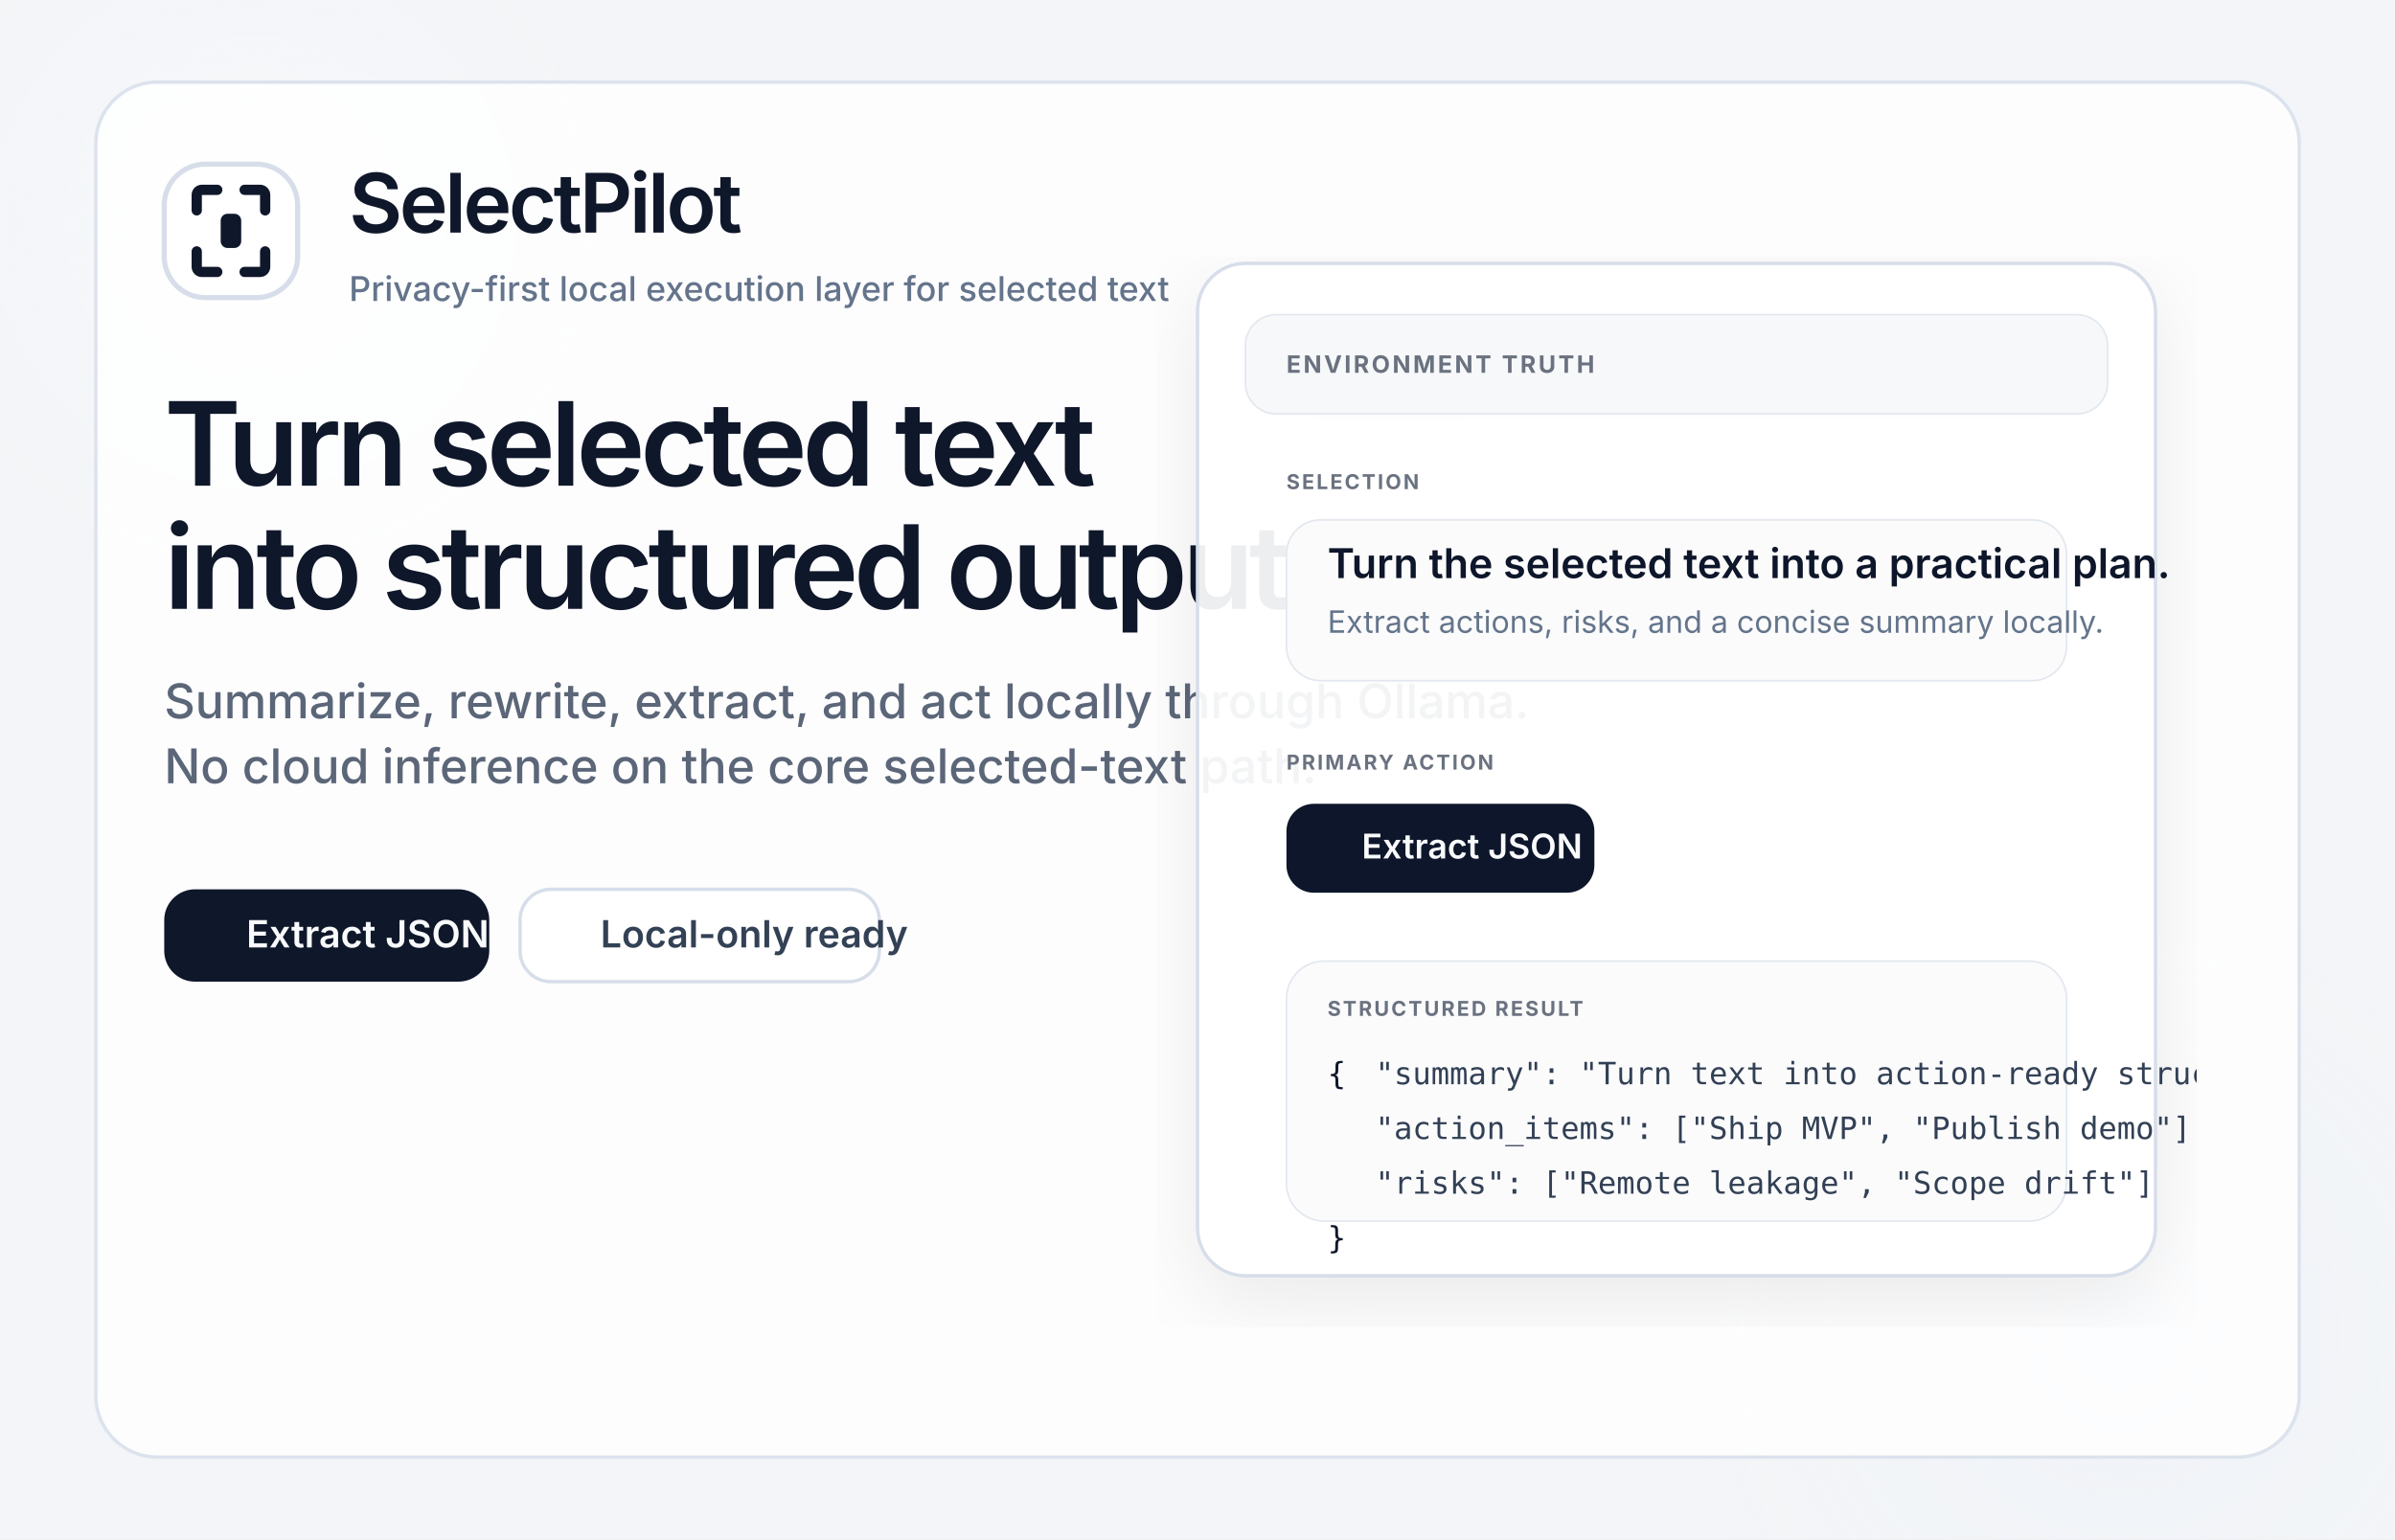
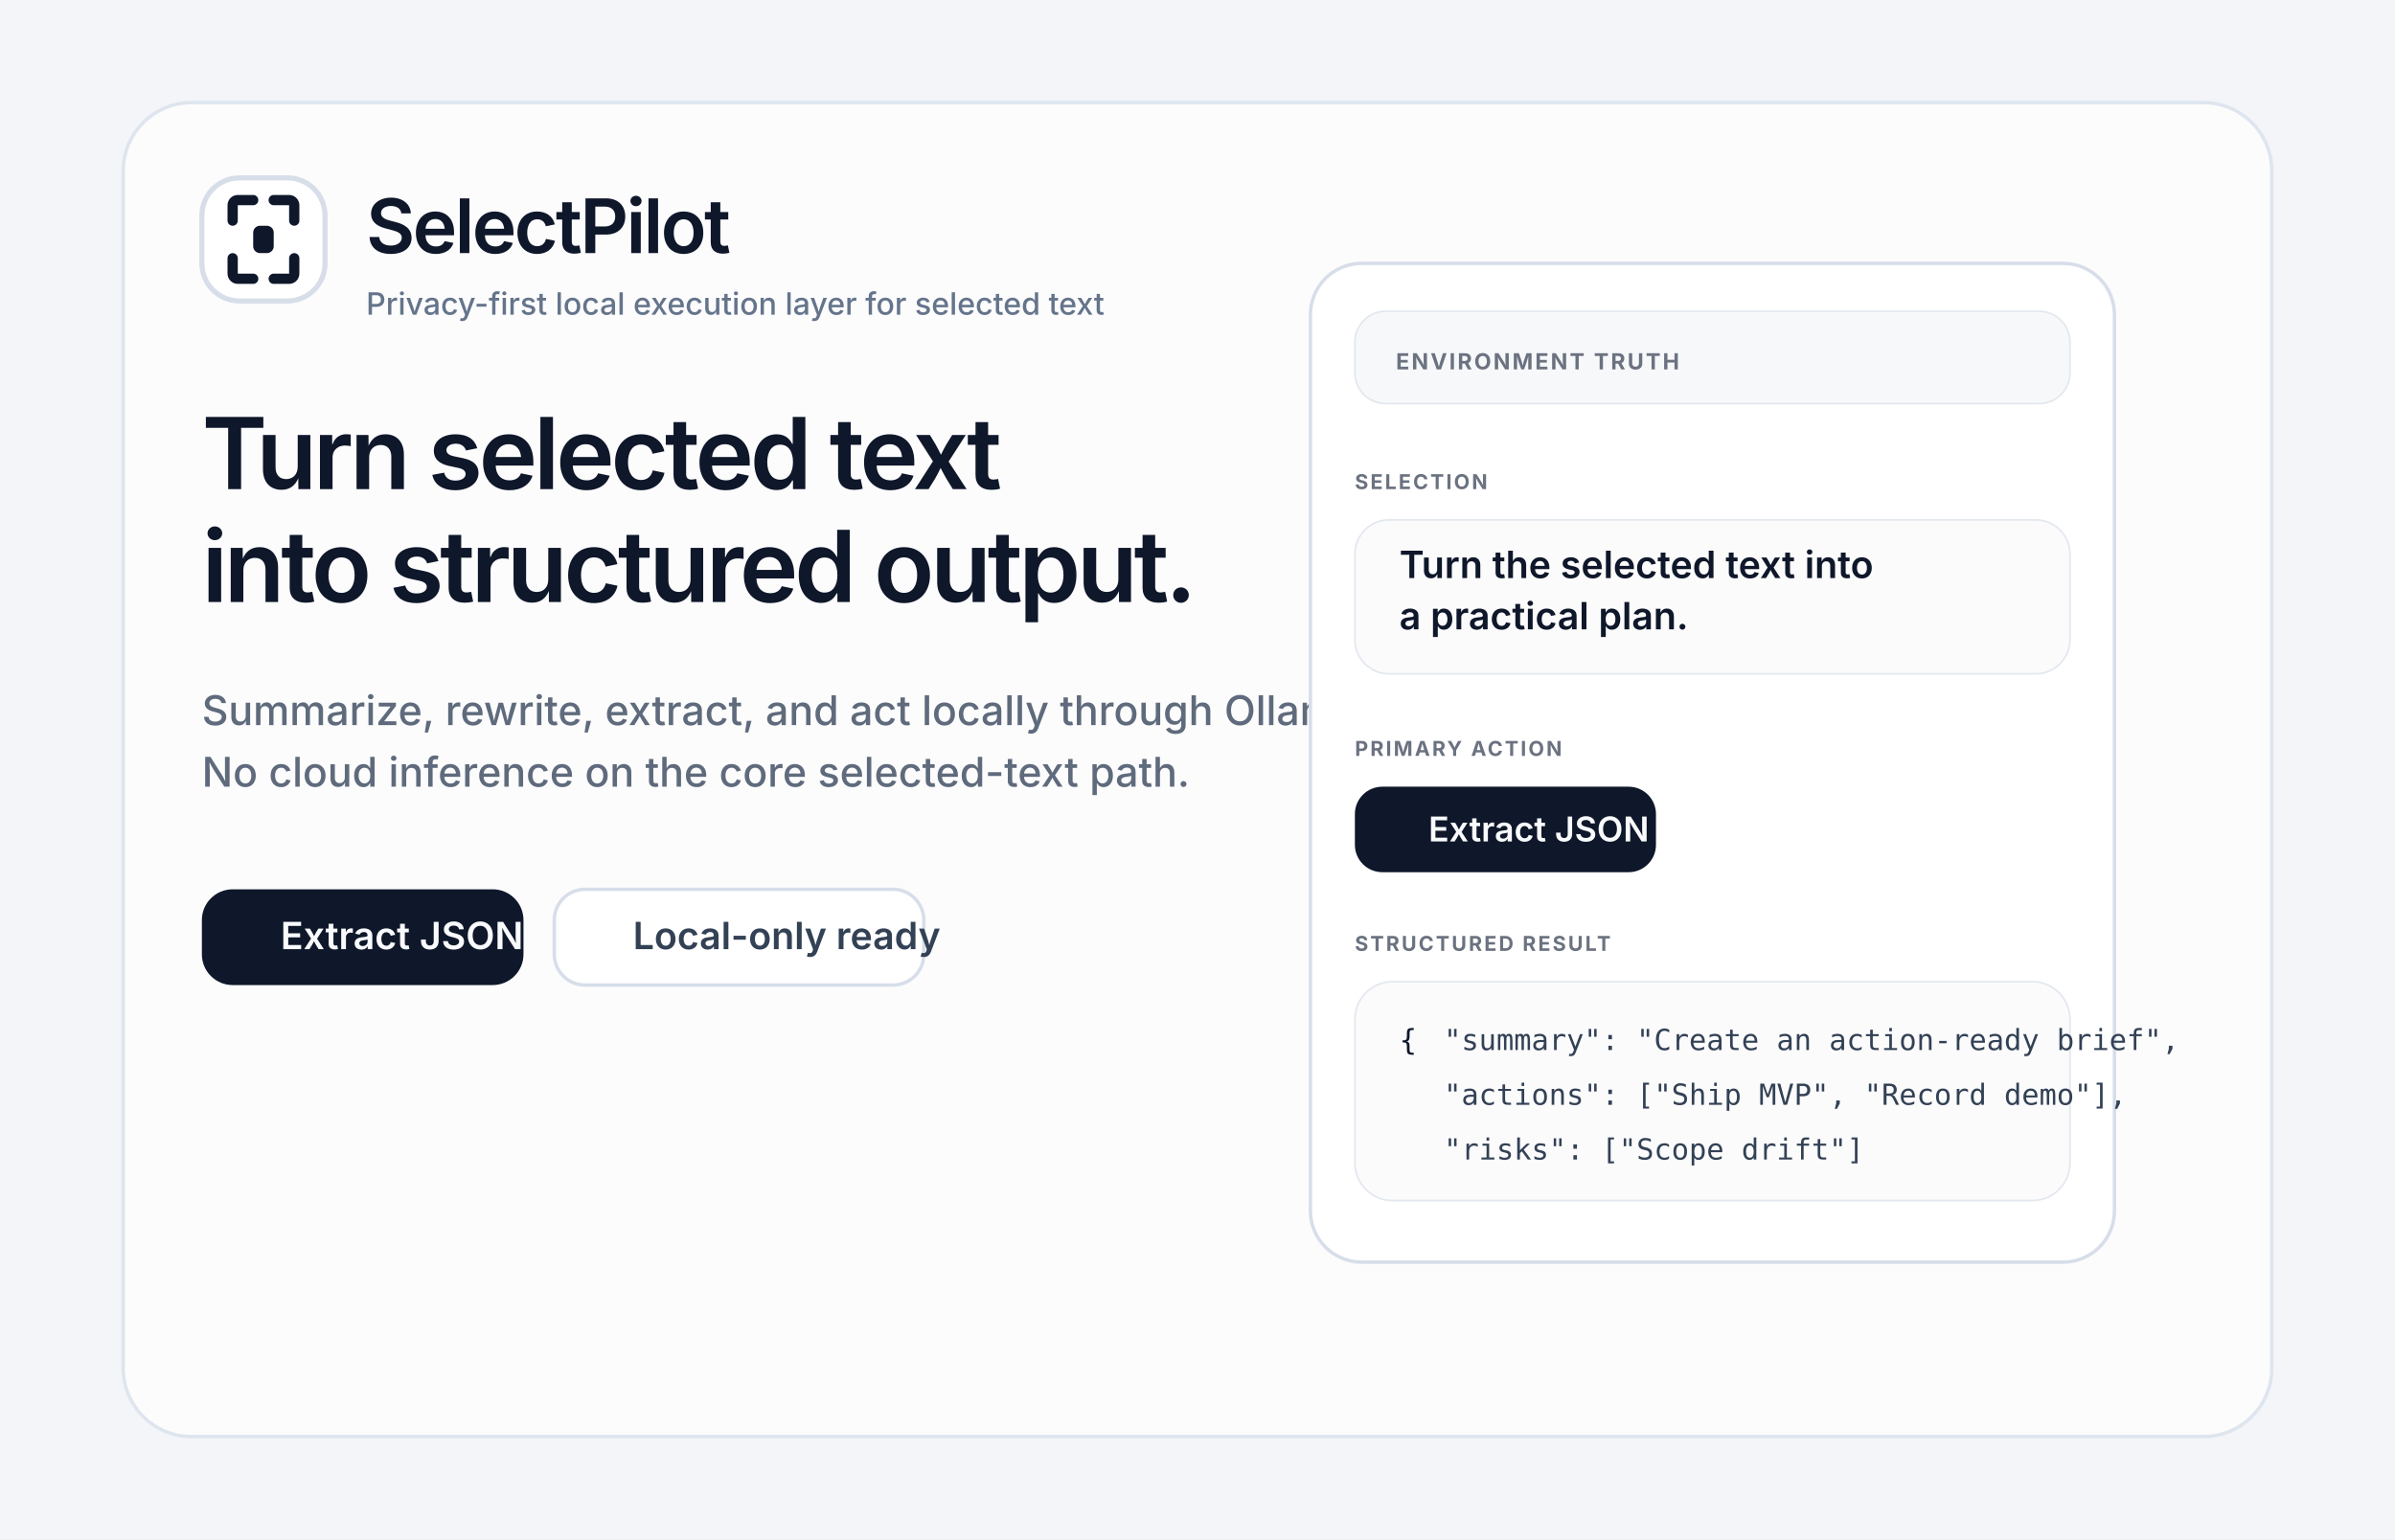
<svg xmlns="http://www.w3.org/2000/svg" width="1400" height="900" viewBox="0 0 1400 900" fill="none">
  <rect width="1400" height="900" fill="#F3F5F8" />
-   <circle cx="148" cy="132" r="220" fill="url(#glowA)" opacity="0.5" />
-   <circle cx="1240" cy="780" r="260" fill="url(#glowB)" opacity="0.46" />
-   <rect x="56" y="48" width="1288" height="804" rx="36" fill="rgba(255,255,255,0.84)" stroke="#DCE3ED" stroke-width="2" />
+   <rect x="72" y="60" width="1256" height="780" rx="40" fill="#FCFCFD" stroke="#DEE5EE" stroke-width="2" />
  <g>
-     <rect x="96" y="96" width="78" height="78" rx="24" fill="#FFFFFF" stroke="#D7DEE9" stroke-width="3" />
-     <path d="M115 123V114C115 112.343 116.343 111 118 111H127" stroke="#0F172A" stroke-width="6" stroke-linecap="round" />
-     <path d="M155 123V114C155 112.343 153.657 111 152 111H143" stroke="#0F172A" stroke-width="6" stroke-linecap="round" />
-     <path d="M115 147V156C115 157.657 116.343 159 118 159H127" stroke="#0F172A" stroke-width="6" stroke-linecap="round" />
-     <path d="M155 147V156C155 157.657 153.657 159 152 159H143" stroke="#0F172A" stroke-width="6" stroke-linecap="round" />
-     <rect x="129" y="125" width="12" height="20" rx="4" fill="#0F172A" />
+     <rect x="118" y="104" width="72" height="72" rx="22" fill="#FFFFFF" stroke="#D7DEE9" stroke-width="3" />
+     <path d="M136 129V120C136 118.343 137.343 117 139 117H148" stroke="#0F172A" stroke-width="6" stroke-linecap="round" />
+     <path d="M172 129V120C172 118.343 170.657 117 169 117H160" stroke="#0F172A" stroke-width="6" stroke-linecap="round" />
+     <path d="M136 151V160C136 161.657 137.343 163 139 163H148" stroke="#0F172A" stroke-width="6" stroke-linecap="round" />
+     <path d="M172 151V160C172 161.657 170.657 163 169 163H160" stroke="#0F172A" stroke-width="6" stroke-linecap="round" />
+     <rect x="148" y="132" width="12" height="16" rx="4" fill="#0F172A" />
  </g>
-   <text x="204" y="136" fill="#0F172A" font-family="SF Pro Display, Avenir Next, Helvetica Neue, sans-serif" font-size="48" font-weight="600" letter-spacing="-1.8">SelectPilot</text>
-   <text x="204" y="176" fill="#64748B" font-family="SF Pro Display, Avenir Next, Helvetica Neue, sans-serif" font-size="20" font-weight="500">Privacy-first local execution layer for selected text</text>
-   <text x="96" y="284" fill="#0F172A" font-family="SF Pro Display, Avenir Next, Helvetica Neue, sans-serif" font-size="68" font-weight="600" letter-spacing="-2.8">Turn selected text</text>
-   <text x="96" y="356" fill="#0F172A" font-family="SF Pro Display, Avenir Next, Helvetica Neue, sans-serif" font-size="68" font-weight="600" letter-spacing="-2.8">into structured output.</text>
-   <text x="96" y="420" fill="#5B6678" font-family="SF Pro Text, Avenir Next, Helvetica Neue, sans-serif" font-size="28" font-weight="500">Summarize, rewrite, extract, and act locally through Ollama.</text>
-   <text x="96" y="458" fill="#5B6678" font-family="SF Pro Text, Avenir Next, Helvetica Neue, sans-serif" font-size="28" font-weight="500">No cloud inference on the core selected-text path.</text>
+   <text x="214" y="148" fill="#0F172A" font-family="SF Pro Display, Avenir Next, Helvetica Neue, sans-serif" font-size="44" font-weight="600" letter-spacing="-1.4">SelectPilot</text>
+   <text x="214" y="184" fill="#64748B" font-family="SF Pro Display, Avenir Next, Helvetica Neue, sans-serif" font-size="18" font-weight="500">Privacy-first local execution layer for selected text</text>
+   <text x="118" y="286" fill="#0F172A" font-family="SF Pro Display, Avenir Next, Helvetica Neue, sans-serif" font-size="58" font-weight="600" letter-spacing="-2.2">Turn selected text</text>
+   <text x="118" y="352" fill="#0F172A" font-family="SF Pro Display, Avenir Next, Helvetica Neue, sans-serif" font-size="58" font-weight="600" letter-spacing="-2.2">into structured output.</text>
+   <text x="118" y="424" fill="#5F6B7C" font-family="SF Pro Text, Avenir Next, Helvetica Neue, sans-serif" font-size="24" font-weight="500">Summarize, rewrite, extract, and act locally through Ollama.</text>
+   <text x="118" y="460" fill="#5F6B7C" font-family="SF Pro Text, Avenir Next, Helvetica Neue, sans-serif" font-size="24" font-weight="500">No cloud inference on the core selected-text path.</text>
  <g>
-     <rect x="96" y="520" width="190" height="54" rx="18" fill="#0F172A" />
-     <text x="144" y="554" fill="#F8FAFC" font-family="SF Pro Display, Avenir Next, Helvetica Neue, sans-serif" font-size="22" font-weight="600">Extract JSON</text>
-     <rect x="304" y="520" width="210" height="54" rx="18" fill="#FFFFFF" stroke="#D7DEE9" stroke-width="2" />
-     <text x="351" y="554" fill="#334155" font-family="SF Pro Display, Avenir Next, Helvetica Neue, sans-serif" font-size="22" font-weight="600">Local-only ready</text>
+     <rect x="118" y="520" width="188" height="56" rx="18" fill="#0F172A" />
+     <text x="164" y="555" fill="#F8FAFC" font-family="SF Pro Display, Avenir Next, Helvetica Neue, sans-serif" font-size="22" font-weight="600">Extract JSON</text>
+     <rect x="324" y="520" width="216" height="56" rx="18" fill="#FFFFFF" stroke="#D7DEE9" stroke-width="2" />
+     <text x="370" y="555" fill="#334155" font-family="SF Pro Display, Avenir Next, Helvetica Neue, sans-serif" font-size="22" font-weight="600">Local-only ready</text>
  </g>
-   <g filter="url(#shadow)">
-     <rect x="700" y="154" width="560" height="592" rx="28" fill="rgba(255,255,255,0.92)" stroke="#D7DEE9" stroke-width="2" />
-     <rect x="728" y="184" width="504" height="58" rx="18" fill="#F7F8FA" stroke="#E3E8EF" />
-     <text x="752" y="218" fill="#6B7280" font-family="SF Pro Display, Avenir Next, Helvetica Neue, sans-serif" font-size="14" font-weight="700" letter-spacing="1.4">ENVIRONMENT TRUTH</text>
-     <text x="752" y="286" fill="#6B7280" font-family="SF Pro Display, Avenir Next, Helvetica Neue, sans-serif" font-size="12" font-weight="700" letter-spacing="1.2">SELECTION</text>
-     <rect x="752" y="304" width="456" height="94" rx="20" fill="#FBFBFC" stroke="#E3E8EF" />
-     <text x="776" y="338" fill="#0F172A" font-family="SF Pro Display, Avenir Next, Helvetica Neue, sans-serif" font-size="24" font-weight="600">Turn the selected text into a practical plan.</text>
-     <text x="776" y="370" fill="#64748B" font-family="SF Pro Text, Avenir Next, Helvetica Neue, sans-serif" font-size="18">Extract actions, risks, and a concise summary locally.</text>
-     <text x="752" y="450" fill="#6B7280" font-family="SF Pro Display, Avenir Next, Helvetica Neue, sans-serif" font-size="12" font-weight="700" letter-spacing="1.2">PRIMARY ACTION</text>
-     <rect x="752" y="470" width="180" height="52" rx="16" fill="#0F172A" />
-     <text x="796" y="502" fill="#F8FAFC" font-family="SF Pro Display, Avenir Next, Helvetica Neue, sans-serif" font-size="20" font-weight="600">Extract JSON</text>
-     <rect x="752" y="562" width="456" height="152" rx="22" fill="#FBFBFC" stroke="#E3E8EF" />
-     <text x="776" y="594" fill="#6B7280" font-family="SF Pro Display, Avenir Next, Helvetica Neue, sans-serif" font-size="12" font-weight="700" letter-spacing="1.2">STRUCTURED RESULT</text>
-     <text x="776" y="634" fill="#0F172A" font-family="SF Mono, Menlo, monospace" font-size="18">{</text>
-     <text x="804" y="634" fill="#334155" font-family="SF Mono, Menlo, monospace" font-size="18">"summary": "Turn text into action-ready structure",</text>
-     <text x="804" y="666" fill="#334155" font-family="SF Mono, Menlo, monospace" font-size="18">"action_items": ["Ship MVP", "Publish demo"],</text>
-     <text x="804" y="698" fill="#334155" font-family="SF Mono, Menlo, monospace" font-size="18">"risks": ["Remote leakage", "Scope drift"]</text>
-     <text x="776" y="730" fill="#0F172A" font-family="SF Mono, Menlo, monospace" font-size="18">}</text>
+   <g>
+     <rect x="766" y="154" width="470" height="584" rx="30" fill="#FFFFFF" stroke="#D7DEE9" stroke-width="2" />
+     <rect x="792" y="182" width="418" height="54" rx="18" fill="#F7F8FA" stroke="#E3E8EF" />
+     <text x="816" y="216" fill="#6B7280" font-family="SF Pro Display, Avenir Next, Helvetica Neue, sans-serif" font-size="13" font-weight="700" letter-spacing="1.2">ENVIRONMENT TRUTH</text>
+     <text x="792" y="286" fill="#6B7280" font-family="SF Pro Display, Avenir Next, Helvetica Neue, sans-serif" font-size="12" font-weight="700" letter-spacing="1.2">SELECTION</text>
+     <rect x="792" y="304" width="418" height="90" rx="20" fill="#FBFBFC" stroke="#E3E8EF" />
+     <text x="818" y="338" fill="#0F172A" font-family="SF Pro Display, Avenir Next, Helvetica Neue, sans-serif" font-size="22" font-weight="600">Turn the selected text into</text>
+     <text x="818" y="368" fill="#0F172A" font-family="SF Pro Display, Avenir Next, Helvetica Neue, sans-serif" font-size="22" font-weight="600">a practical plan.</text>
+     <text x="792" y="442" fill="#6B7280" font-family="SF Pro Display, Avenir Next, Helvetica Neue, sans-serif" font-size="12" font-weight="700" letter-spacing="1.2">PRIMARY ACTION</text>
+     <rect x="792" y="460" width="176" height="50" rx="16" fill="#0F172A" />
+     <text x="835" y="492" fill="#F8FAFC" font-family="SF Pro Display, Avenir Next, Helvetica Neue, sans-serif" font-size="20" font-weight="600">Extract JSON</text>
+     <text x="792" y="556" fill="#6B7280" font-family="SF Pro Display, Avenir Next, Helvetica Neue, sans-serif" font-size="12" font-weight="700" letter-spacing="1.2">STRUCTURED RESULT</text>
+     <rect x="792" y="574" width="418" height="128" rx="22" fill="#FBFBFC" stroke="#E3E8EF" />
+     <text x="818" y="614" fill="#0F172A" font-family="SF Mono, Menlo, monospace" font-size="17">{</text>
+     <text x="844" y="614" fill="#334155" font-family="SF Mono, Menlo, monospace" font-size="17">"summary": "Create an action-ready brief",</text>
+     <text x="844" y="646" fill="#334155" font-family="SF Mono, Menlo, monospace" font-size="17">"actions": ["Ship MVP", "Record demo"],</text>
+     <text x="844" y="678" fill="#334155" font-family="SF Mono, Menlo, monospace" font-size="17">"risks": ["Scope drift"]</text>
  </g>
-   <defs>
-     <radialGradient id="glowA" cx="0" cy="0" r="1" gradientUnits="userSpaceOnUse" gradientTransform="translate(148 132) rotate(90) scale(220)">
-       <stop stop-color="#FFFFFF" />
-       <stop offset="1" stop-color="#F3F5F8" stop-opacity="0" />
-     </radialGradient>
-     <radialGradient id="glowB" cx="0" cy="0" r="1" gradientUnits="userSpaceOnUse" gradientTransform="translate(1240 780) rotate(90) scale(260)">
-       <stop stop-color="#E8EEF7" />
-       <stop offset="1" stop-color="#F3F5F8" stop-opacity="0" />
-     </radialGradient>
-     <filter id="shadow" x="676" y="136" width="608" height="640" filterUnits="userSpaceOnUse" color-interpolation-filters="sRGB">
-       <feDropShadow dx="0" dy="14" stdDeviation="22" flood-color="#0F172A" flood-opacity="0.08" />
-     </filter>
-   </defs>
</svg>
